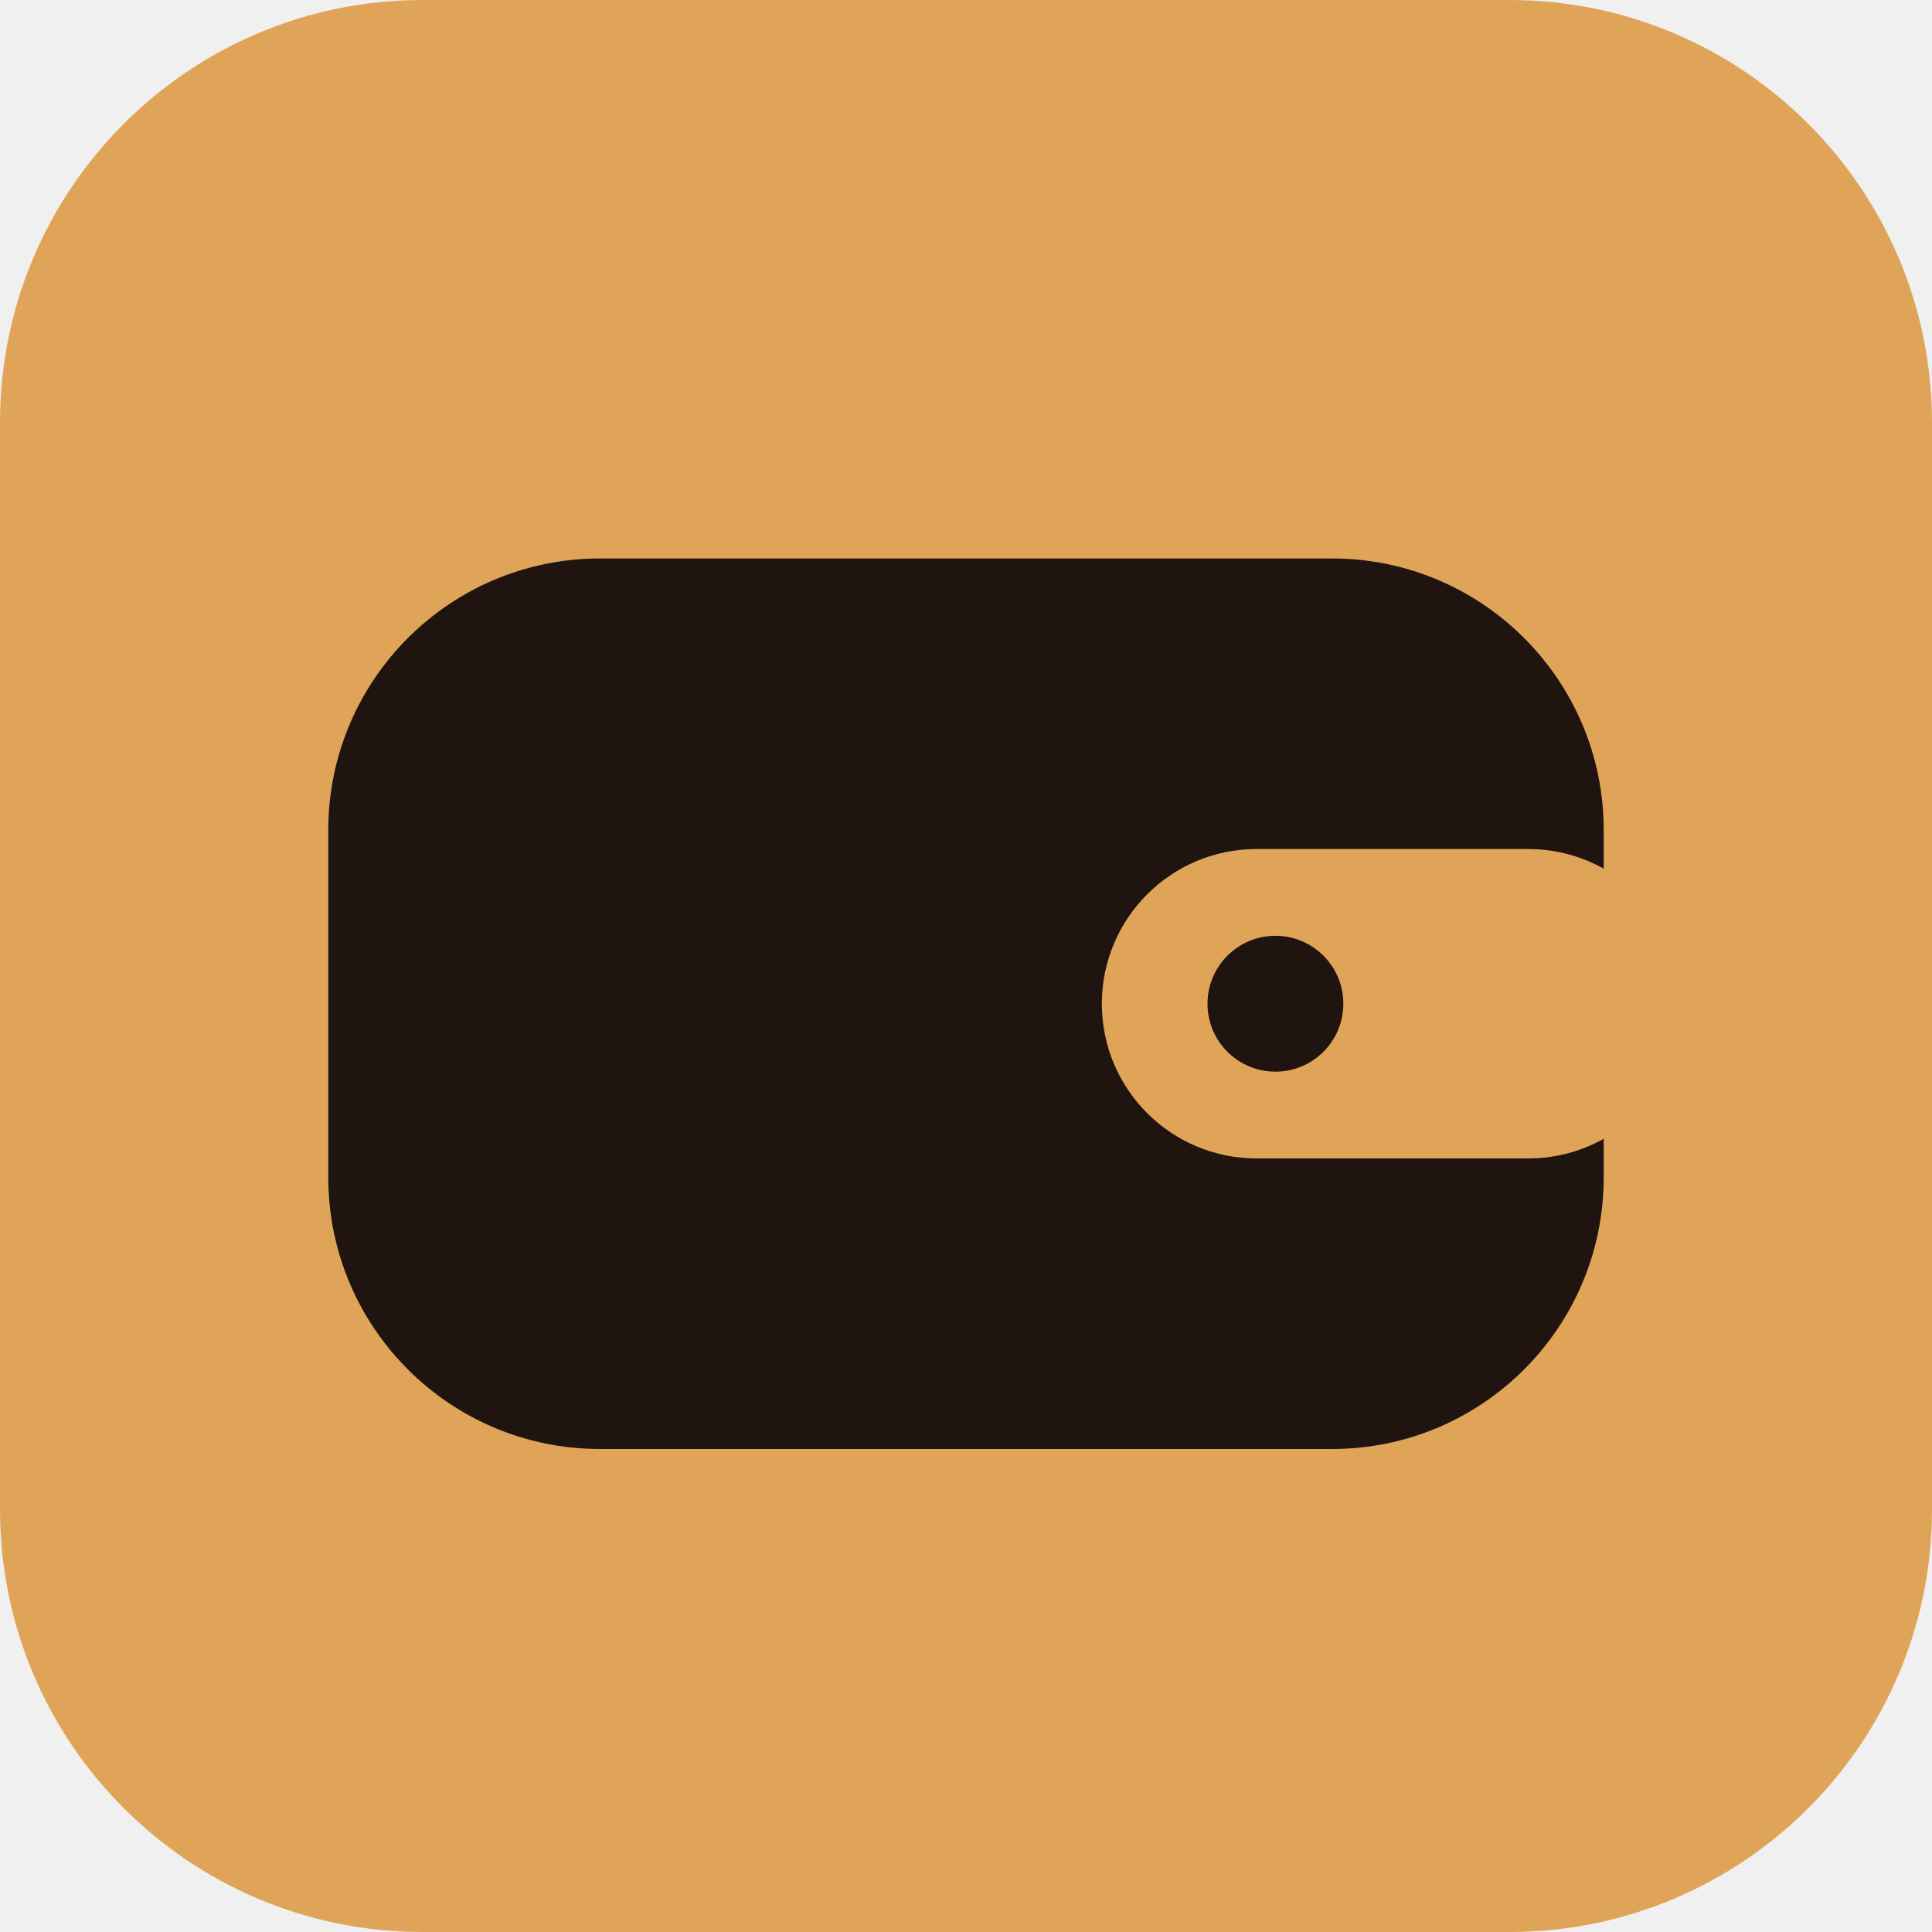
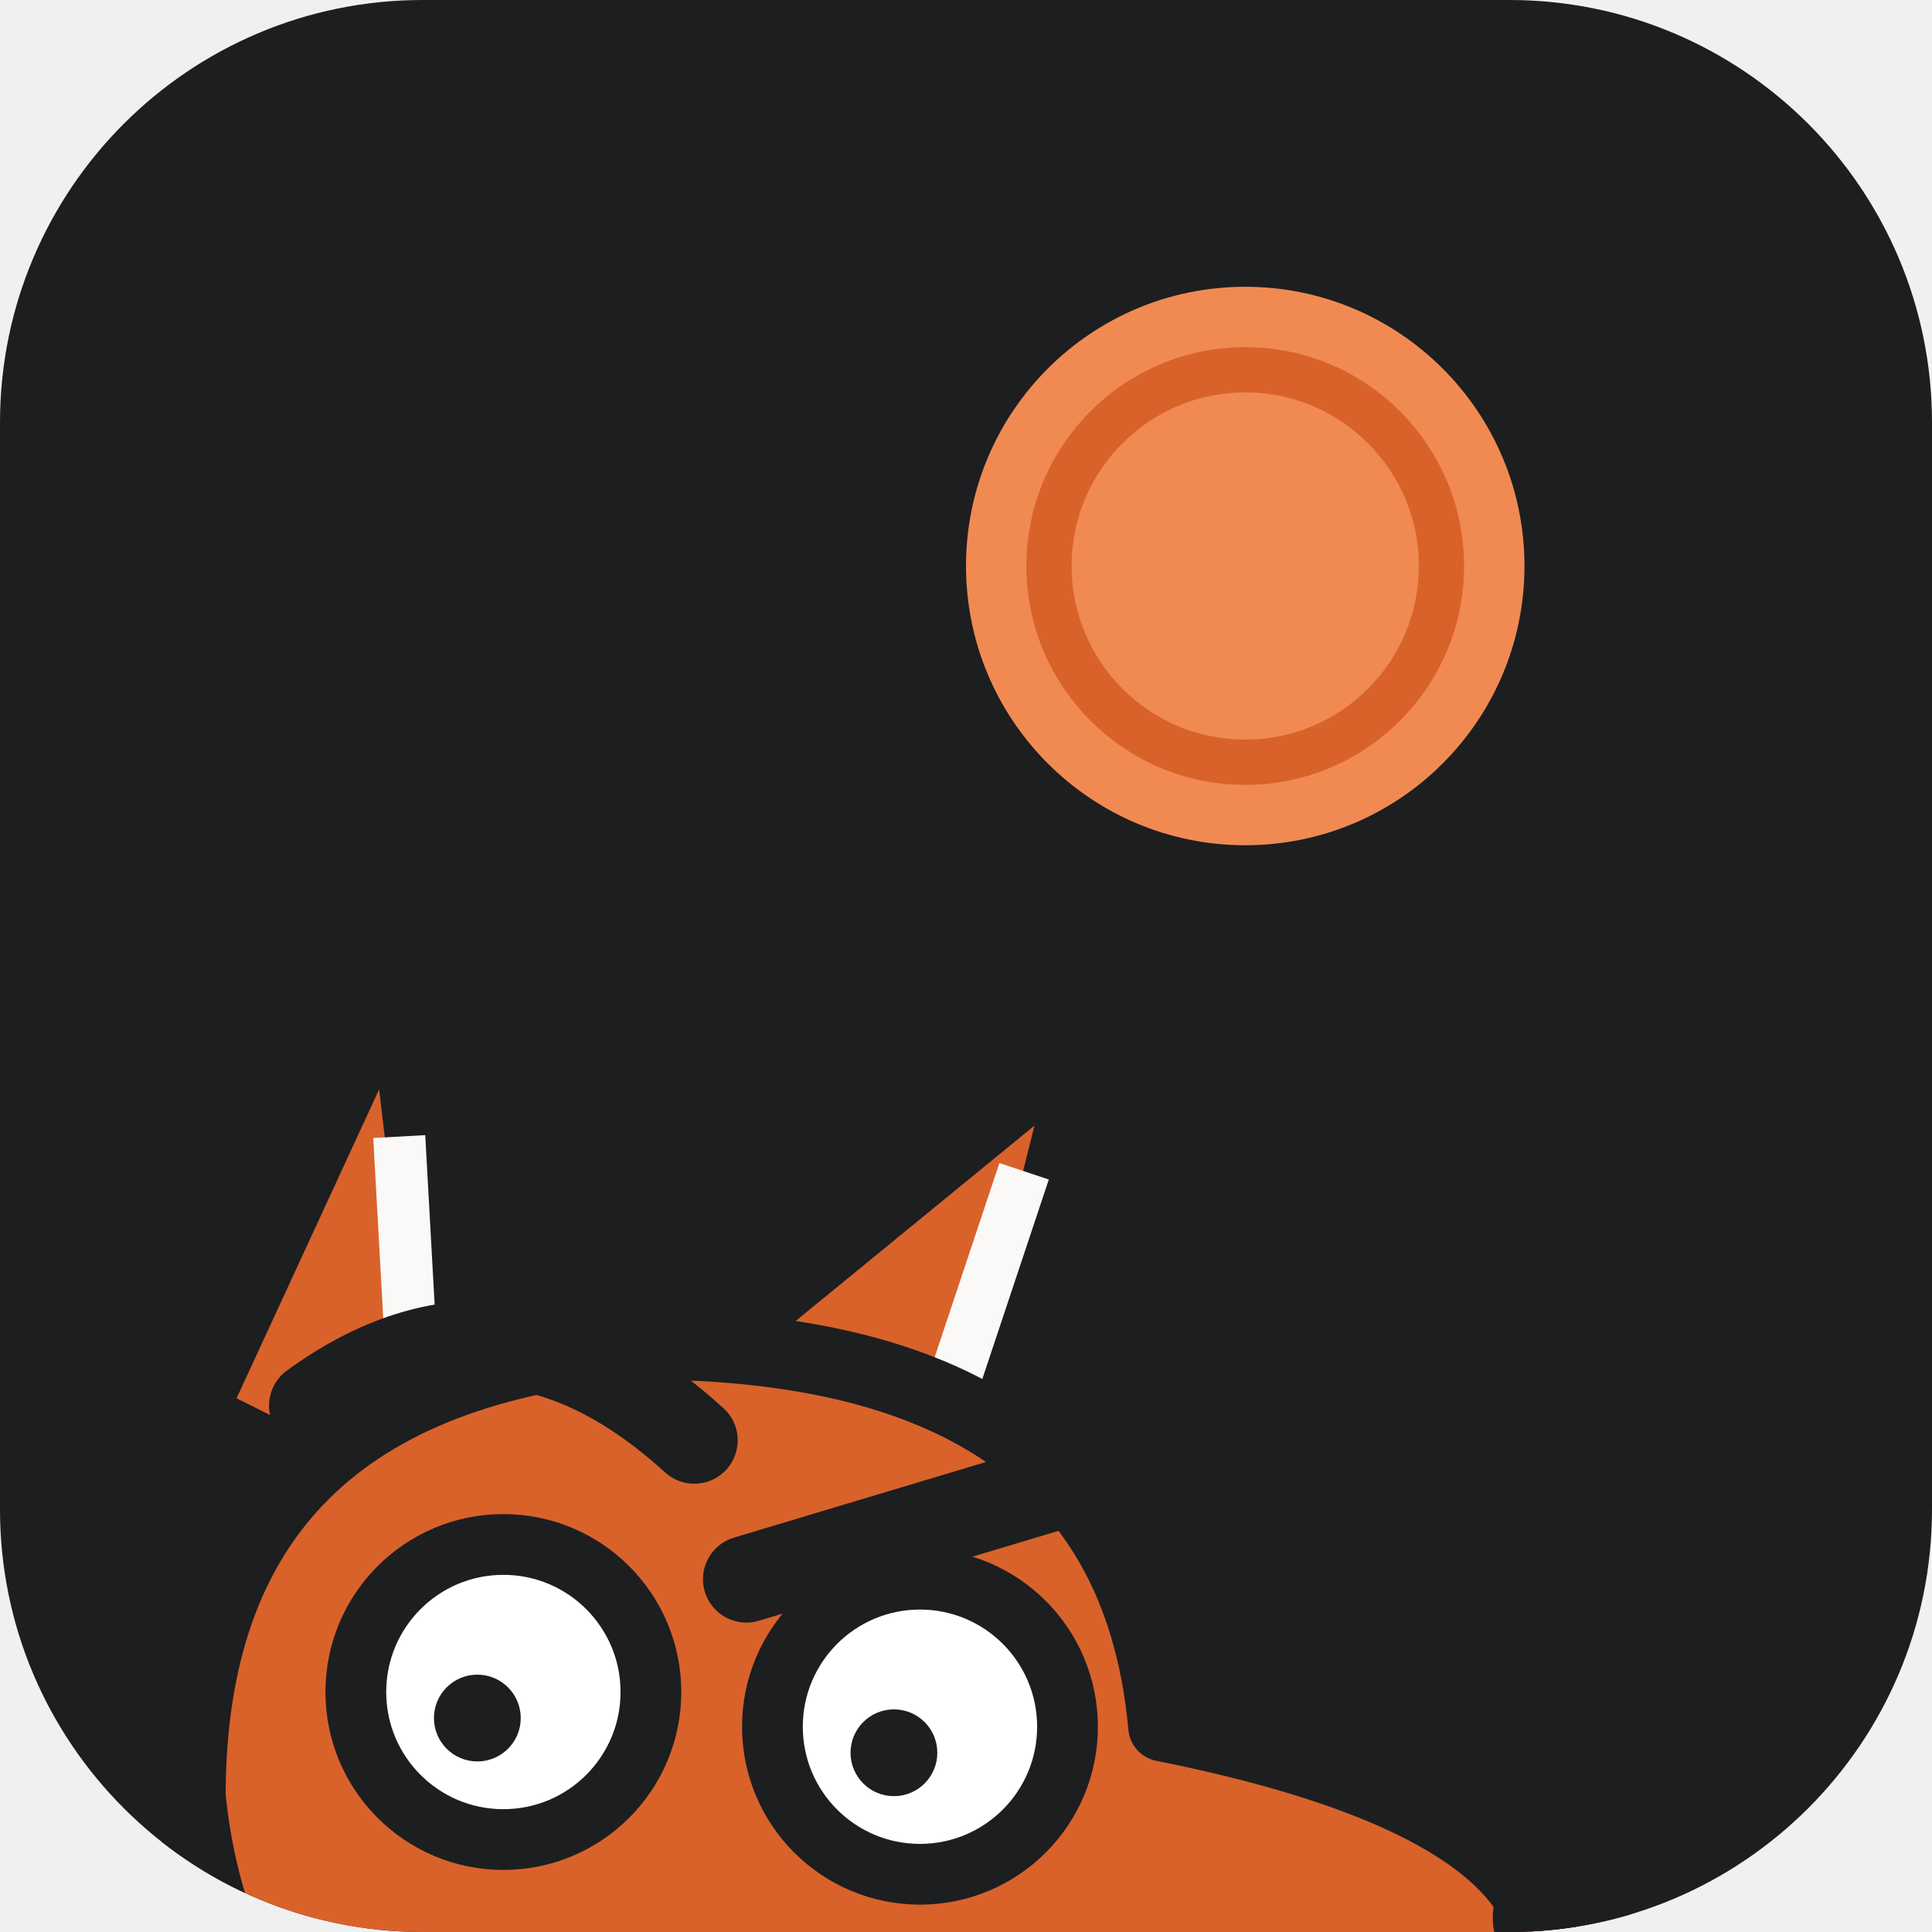
<svg xmlns="http://www.w3.org/2000/svg" viewBox="0 0 512 512">
-   <rect width="512" height="512" rx="112" fill="#E0A458" />
-   <rect x="87" y="148" width="338" height="236" rx="72" fill="#1F1410" />
-   <rect x="292" y="225" width="154" height="82" rx="41" fill="#E0A458" />
-   <circle cx="338" cy="266" r="18" fill="#1F1410" />
+   <clipPath id="corte">
+     <rect width="512" height="512" rx="112" />
+   </clipPath>
+   <rect width="512" height="512" rx="112" fill="#1D1E20" />
+   <circle cx="330" cy="150" r="74" fill="#F08A52" />
+   <circle cx="330" cy="150" r="52" fill="none" stroke="#D9622B" stroke-width="12" />
+   <g clip-path="url(#corte)">
+     <g transform="translate(230 430) scale(-4.6 4.6) translate(-57 -74)">
+       <path d="M44 40 L52 72 L66 58 Z M84 36 L80 70 L96 62 Z" fill="#D9622B" stroke="#1D1E20" stroke-width="4" stroke-linejoin="round" />
+       <path d="M48 48 L54 66 M84 46 L83 64" stroke="#FAF9F7" stroke-width="3" />
+       <path d="M40 80 Q42 58 70 58 Q96 60 96 84 Q94 104 72 108 L44 104 Q20 100 18 92 Q20 84 40 80 Z" fill="#D9622B" stroke="#1D1E20" stroke-width="4" stroke-linejoin="round" />
+       <path d="M18 92 Q30 96 44 104 L46 96 Z" fill="#FAF9F7" />
+       <path d="M72 108 Q84 104 94 92 Q98 104 90 112 Q80 116 72 108 Z" fill="#1D1E20" />
+       <circle cx="17" cy="91" r="4" fill="#1D1E20" />
+       <circle cx="54" cy="80" r="8.5" fill="#FFFFFF" stroke="#1D1E20" stroke-width="3.5" />
+       <circle cx="55.5" cy="81.5" r="2.5" fill="#1D1E20" />
+       <path d="M44 65.5 L64 71.5" stroke="#1D1E20" stroke-width="5" stroke-linecap="round" />
+       <circle cx="78" cy="78" r="8.5" fill="#FFFFFF" stroke="#1D1E20" stroke-width="3.5" />
+       <circle cx="79.5" cy="79.5" r="2.5" fill="#1D1E20" />
+       <path d="M67 63.5 Q78 53.5 89 61.5" fill="none" stroke="#1D1E20" stroke-width="5" stroke-linecap="round" />
+       <path d="M28 100 Q36 96 42 102" fill="none" stroke="#1D1E20" stroke-width="3" stroke-linecap="round" />
+     </g>
+   </g>
</svg>
